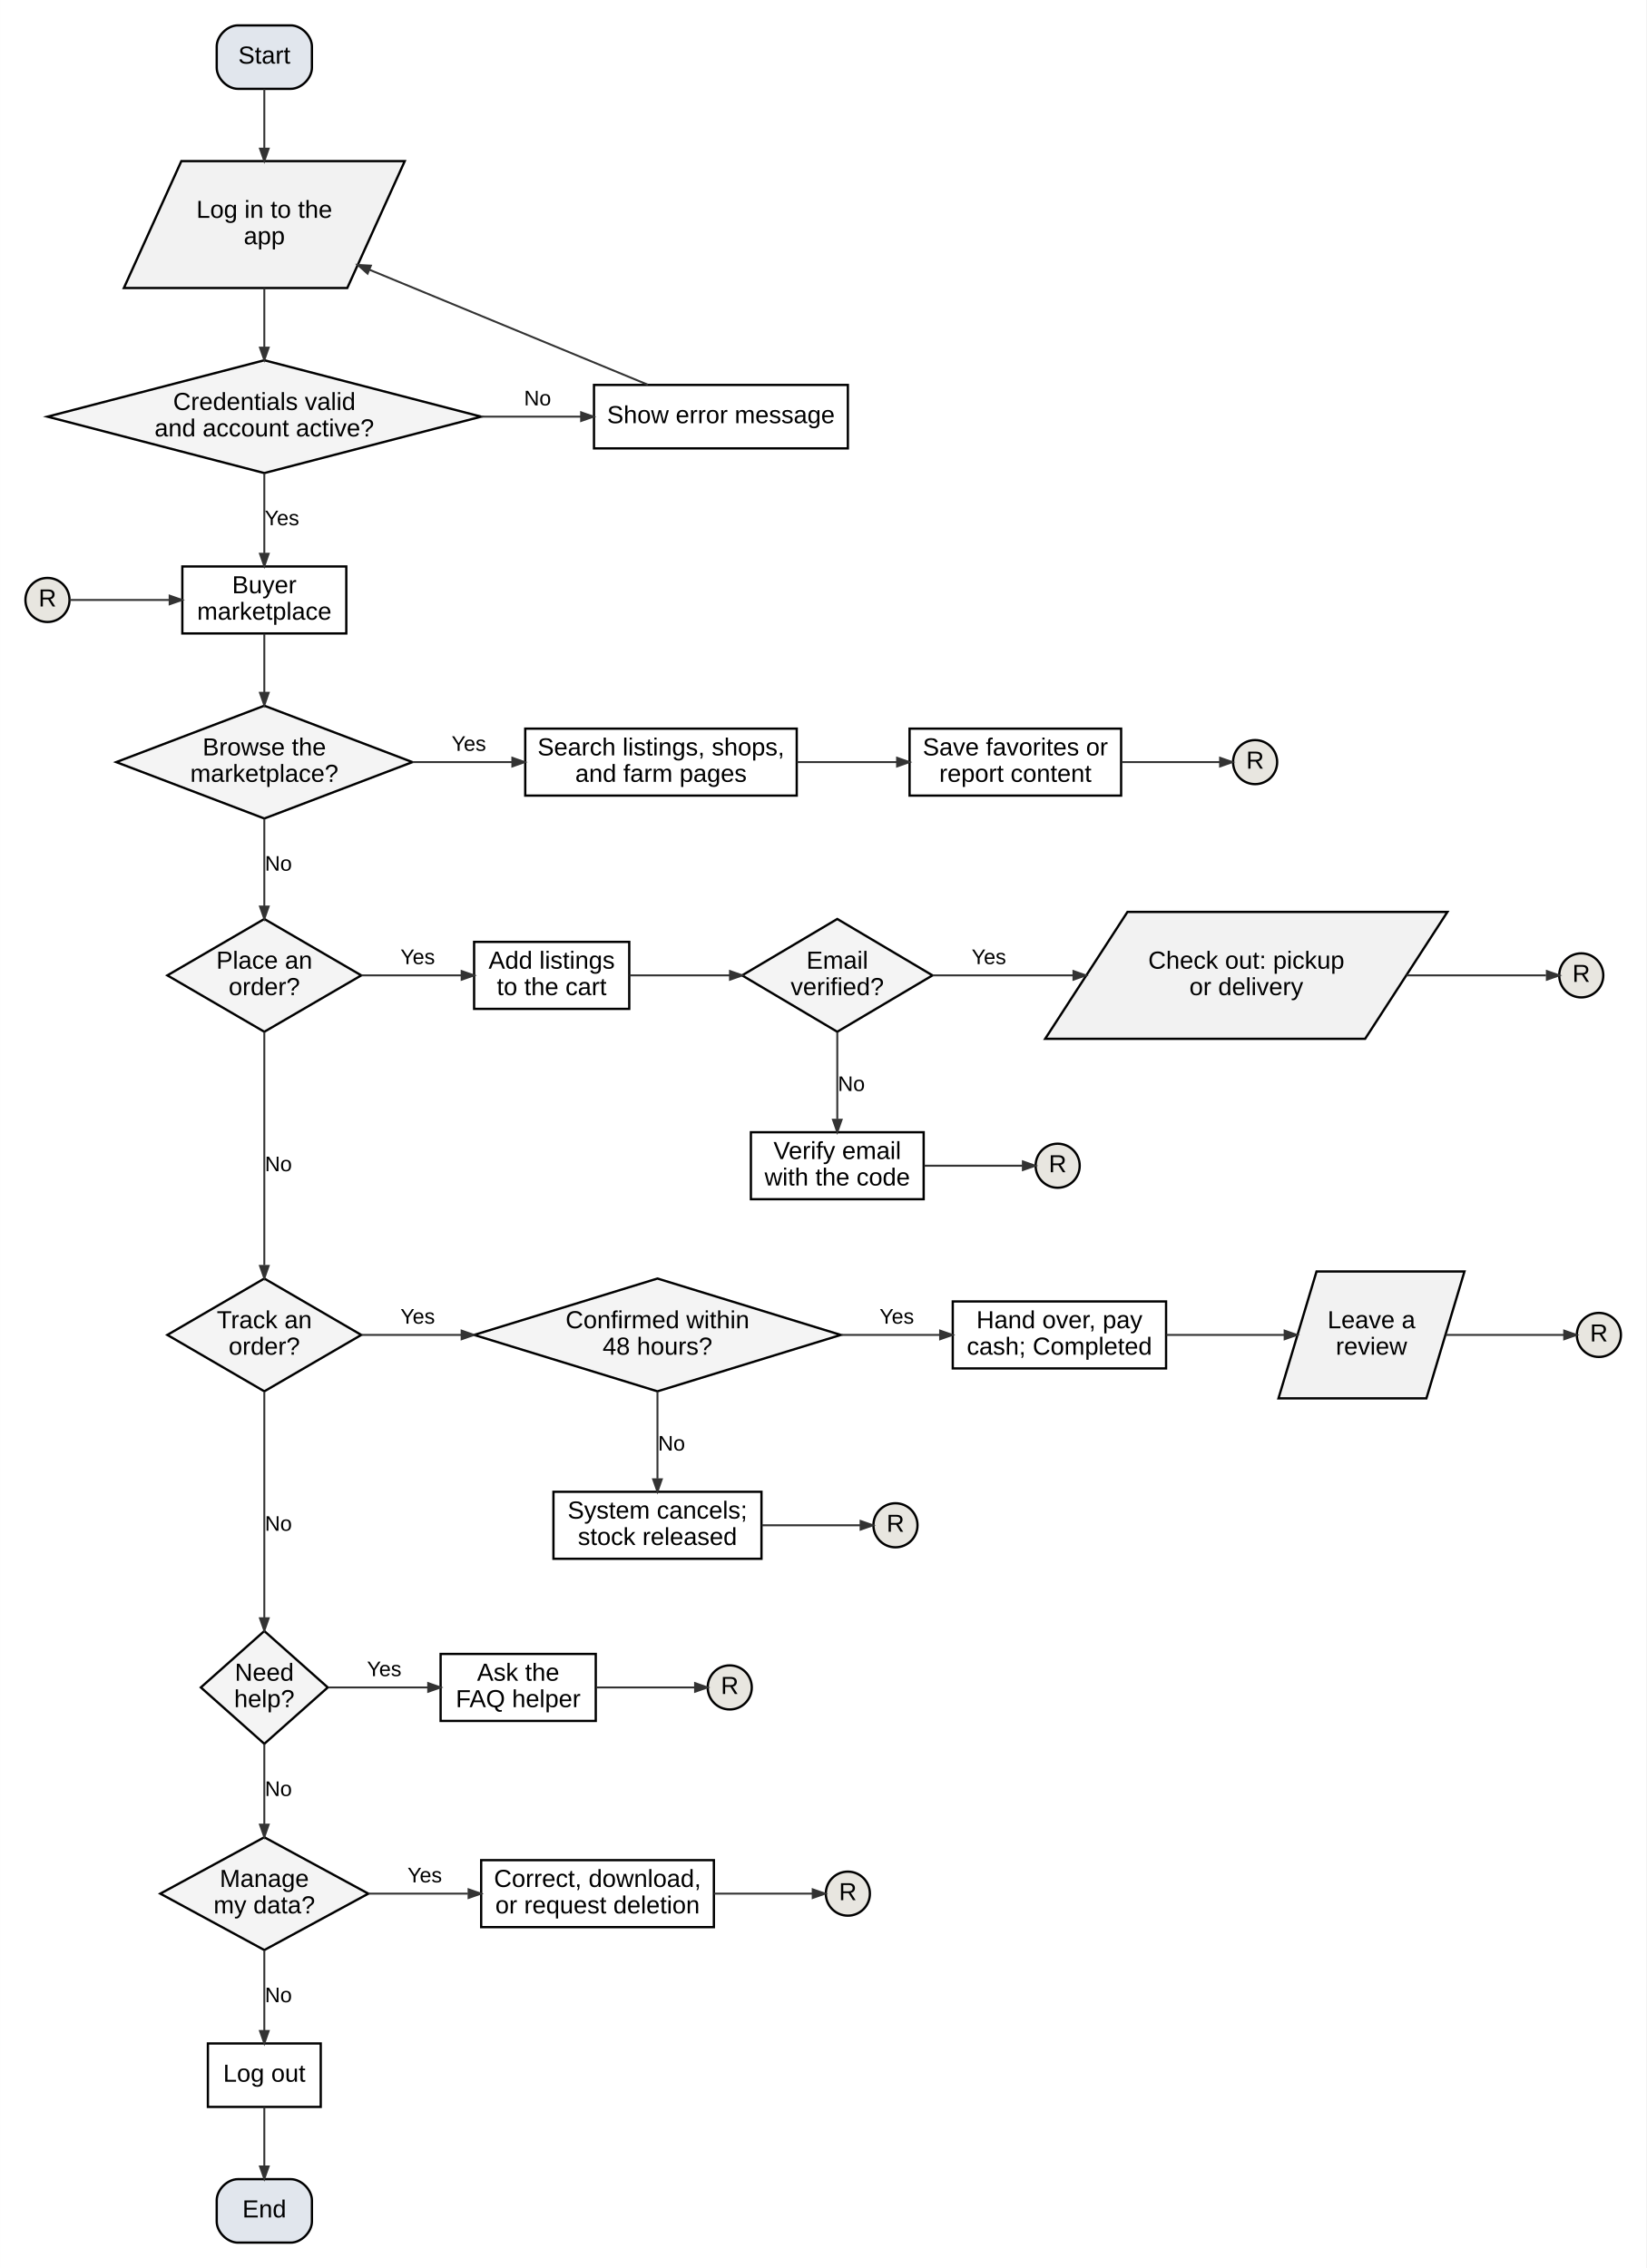
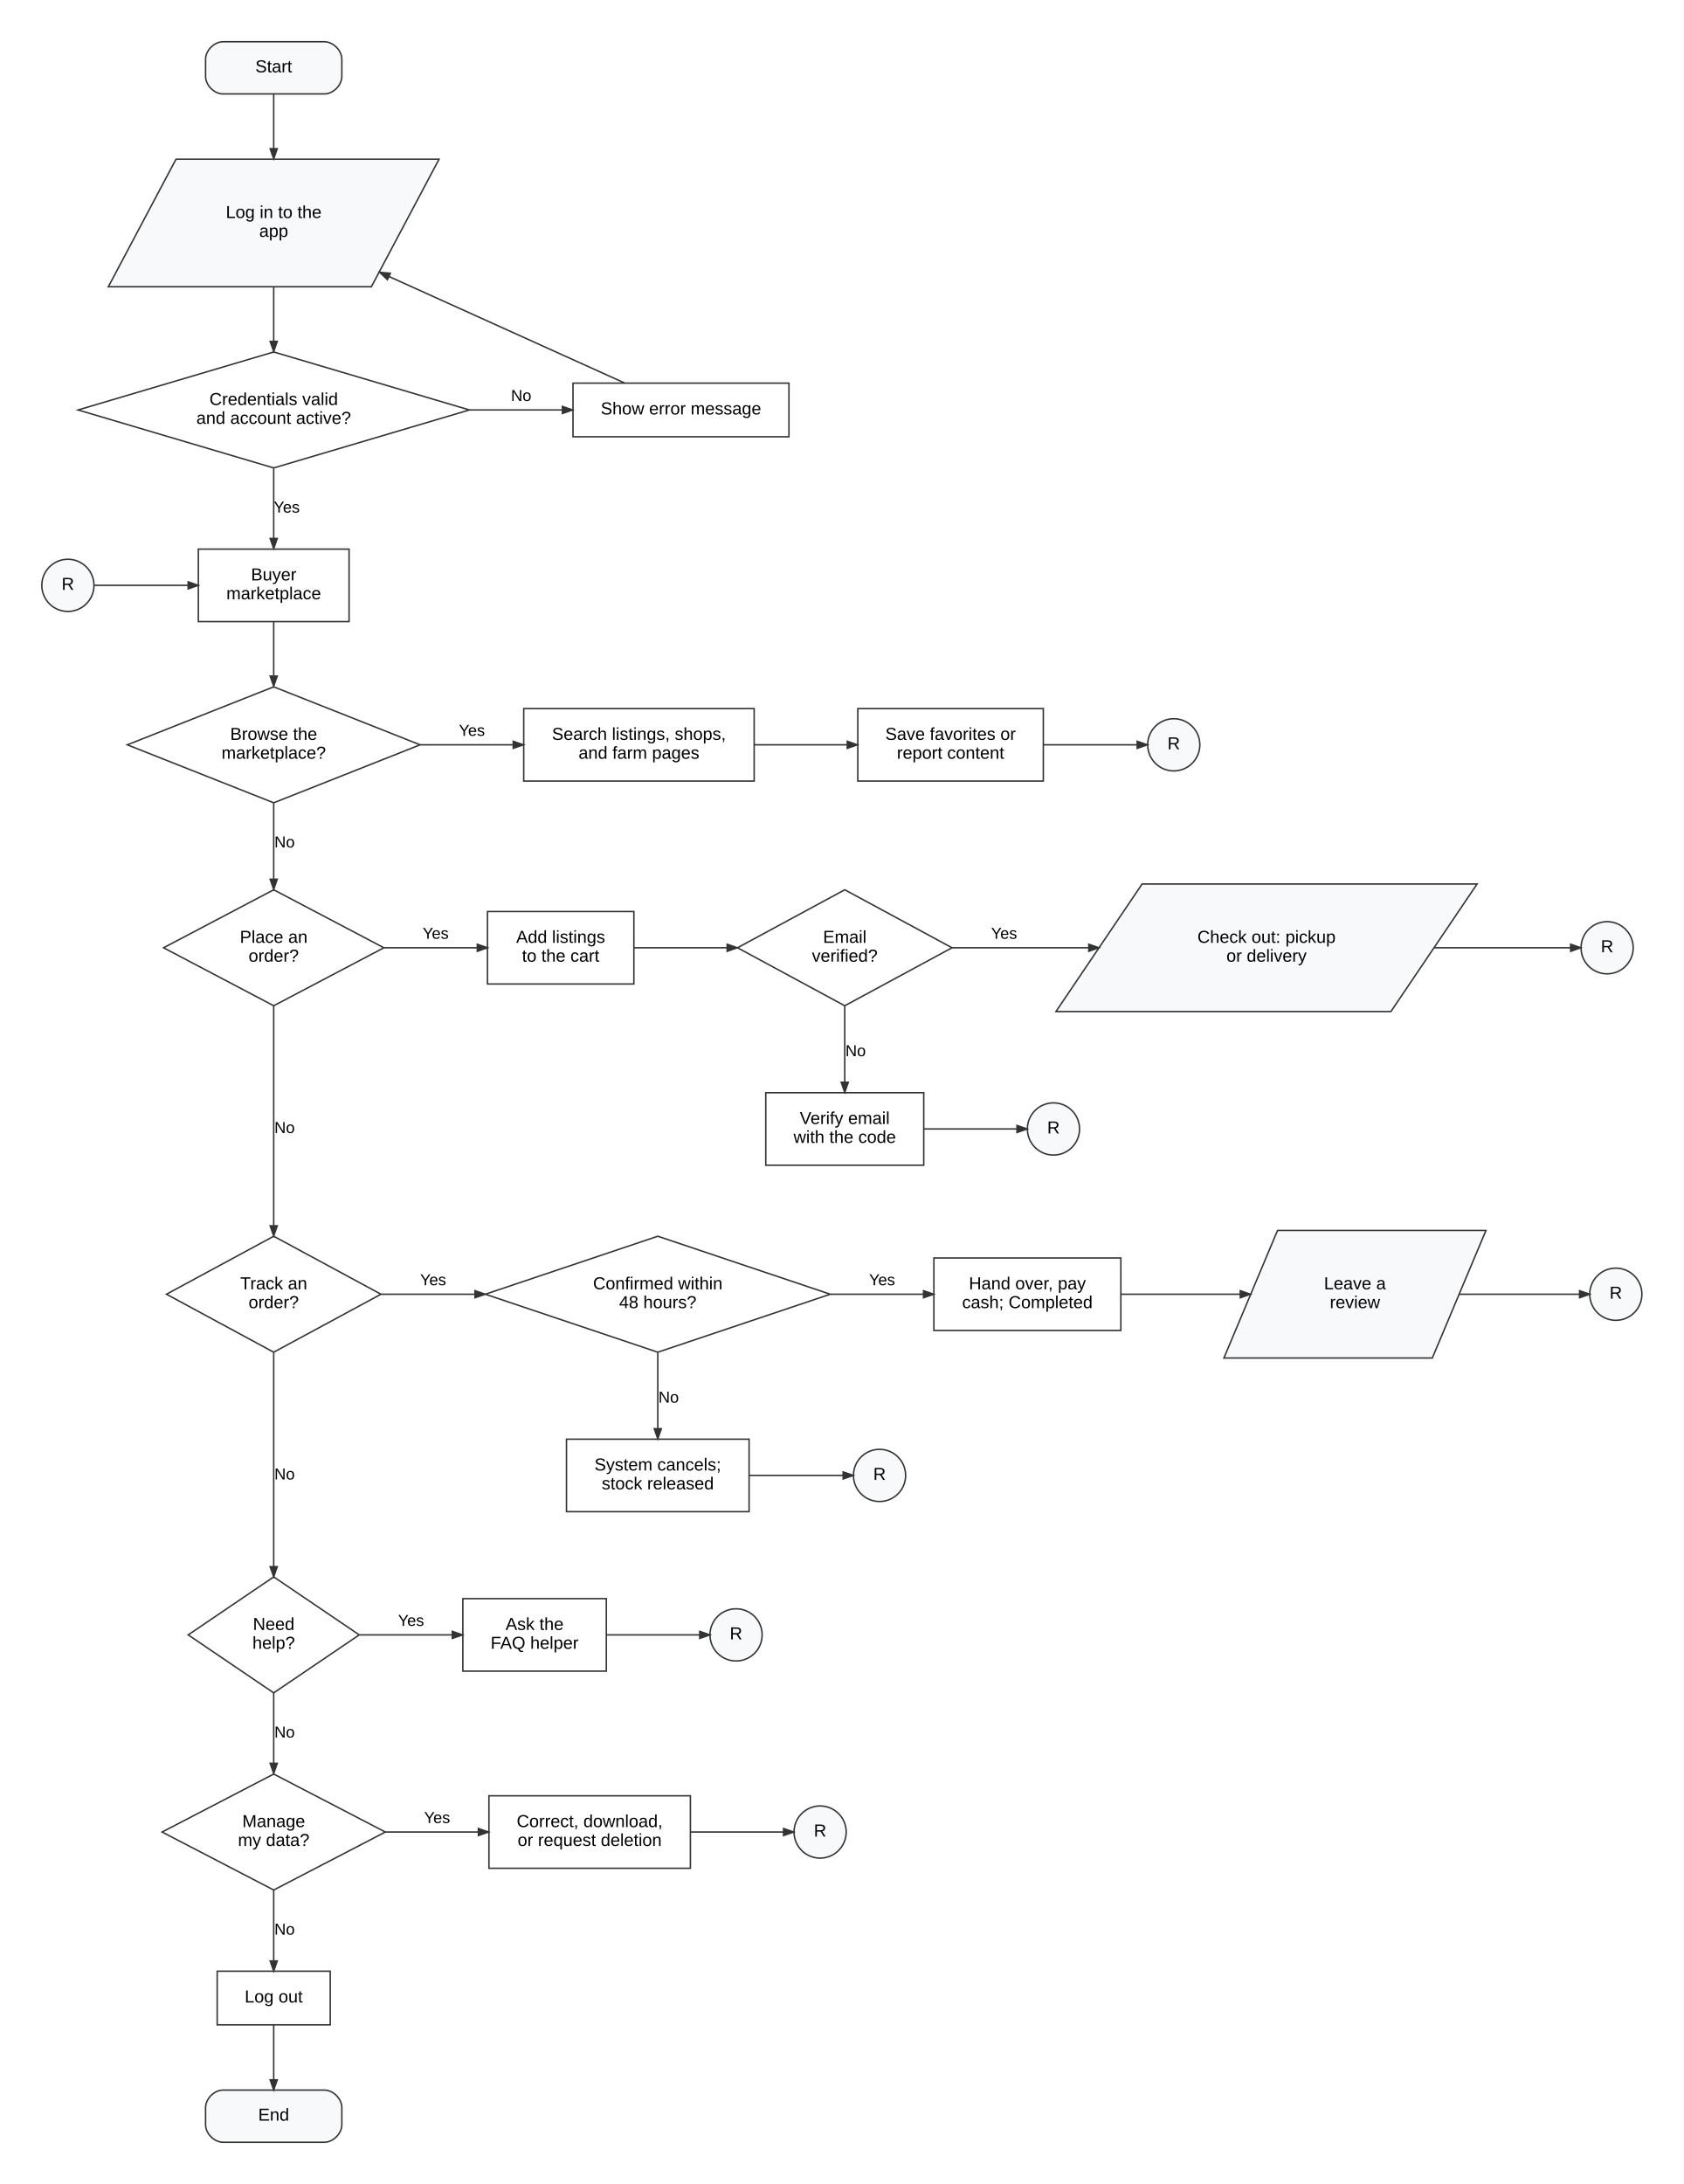
- <svg xmlns="http://www.w3.org/2000/svg" width="934pt" height="1287pt" viewBox="0.00 0.00 933.80 1286.80">
-   <g id="graph0" class="graph" transform="scale(1 1) rotate(0) translate(14.4 1272.4)">
-     <polygon fill="white" stroke="transparent" points="-14.4,14.4 -14.4,-1272.4 919.4,-1272.4 919.4,14.4 -14.4,14.4" />
+ <svg xmlns="http://www.w3.org/2000/svg" width="1162pt" height="1507pt" viewBox="0.00 0.00 1161.60 1506.60">
+   <g id="graph0" class="graph" transform="scale(1 1) rotate(0) translate(28.8 1477.8)">
+     <polygon fill="white" stroke="transparent" points="-28.8,28.8 -28.8,-1477.8 1132.8,-1477.8 1132.8,28.8 -28.8,28.8" />
    <g id="node1" class="node">
-       <path fill="#e1e6ed" stroke="black" stroke-width="1.3" d="M150.5,-1258C150.5,-1258 120.5,-1258 120.5,-1258 114.5,-1258 108.5,-1252 108.5,-1246 108.5,-1246 108.5,-1234 108.5,-1234 108.5,-1228 114.5,-1222 120.5,-1222 120.5,-1222 150.5,-1222 150.5,-1222 156.5,-1222 162.5,-1228 162.5,-1234 162.5,-1234 162.5,-1246 162.5,-1246 162.5,-1252 156.5,-1258 150.5,-1258" />
-       <text text-anchor="middle" x="135.5" y="-1236.3" font-family="Liberation Sans" font-size="14.00">Start</text>
+       <path fill="#f8f9fa" stroke="#333333" d="M195,-1449C195,-1449 125,-1449 125,-1449 119,-1449 113,-1443 113,-1437 113,-1437 113,-1425 113,-1425 113,-1419 119,-1413 125,-1413 125,-1413 195,-1413 195,-1413 201,-1413 207,-1419 207,-1425 207,-1425 207,-1437 207,-1437 207,-1443 201,-1449 195,-1449" />
+       <text text-anchor="middle" x="160" y="-1427.9" font-family="Liberation Sans" font-size="12.00">Start</text>
    </g>
    <g id="node2" class="node">
-       <polygon fill="#f2f2f2" stroke="black" stroke-width="1.3" points="215.16,-1181 88.44,-1181 55.84,-1109 182.56,-1109 215.16,-1181" />
-       <text text-anchor="middle" x="135.5" y="-1148.8" font-family="Liberation Sans" font-size="14.00">Log in to the</text>
-       <text text-anchor="middle" x="135.5" y="-1133.8" font-family="Liberation Sans" font-size="14.00">app</text>
+       <polygon fill="#f8f9fa" stroke="#333333" points="274.09,-1368 92.6,-1368 45.91,-1280 227.4,-1280 274.09,-1368" />
+       <text text-anchor="middle" x="160" y="-1327.4" font-family="Liberation Sans" font-size="12.00">Log in to the</text>
+       <text text-anchor="middle" x="160" y="-1314.4" font-family="Liberation Sans" font-size="12.00">app</text>
    </g>
    <g id="edge1" class="edge">
-       <path fill="none" stroke="#333333" stroke-width="1.1" d="M135.5,-1221.94C135.5,-1212.48 135.5,-1200.24 135.5,-1188.37" />
-       <polygon fill="#333333" stroke="#333333" stroke-width="1.1" points="137.95,-1188.06 135.5,-1181.06 133.05,-1188.06 137.95,-1188.06" />
+       <path fill="none" stroke="#333333" d="M160,-1412.66C160,-1402.34 160,-1388.67 160,-1375.21" />
+       <polygon fill="#333333" stroke="#333333" points="162.45,-1375.2 160,-1368.2 157.55,-1375.2 162.45,-1375.2" />
    </g>
    <g id="node3" class="node">
-       <polygon fill="#f4f4f4" stroke="black" stroke-width="1.3" points="135.5,-1068 12.5,-1036 135.5,-1004 258.5,-1036 135.5,-1068" />
-       <text text-anchor="middle" x="135.5" y="-1039.8" font-family="Liberation Sans" font-size="14.00">Credentials valid</text>
-       <text text-anchor="middle" x="135.5" y="-1024.8" font-family="Liberation Sans" font-size="14.00">and account active?</text>
+       <polygon fill="#ffffff" stroke="#333333" points="160,-1235 25,-1195 160,-1155 295,-1195 160,-1235" />
+       <text text-anchor="middle" x="160" y="-1198.4" font-family="Liberation Sans" font-size="12.00">Credentials valid</text>
+       <text text-anchor="middle" x="160" y="-1185.4" font-family="Liberation Sans" font-size="12.00">and account active?</text>
    </g>
    <g id="edge2" class="edge">
-       <path fill="none" stroke="#333333" stroke-width="1.1" d="M135.5,-1108.96C135.5,-1098.16 135.5,-1086.22 135.5,-1075.22" />
-       <polygon fill="#333333" stroke="#333333" stroke-width="1.1" points="137.95,-1075.15 135.5,-1068.15 133.05,-1075.15 137.95,-1075.15" />
+       <path fill="none" stroke="#333333" d="M160,-1279.65C160,-1267.64 160,-1254.55 160,-1242.37" />
+       <polygon fill="#333333" stroke="#333333" points="162.45,-1242.32 160,-1235.32 157.55,-1242.32 162.45,-1242.32" />
    </g>
    <g id="node4" class="node">
-       <polygon fill="#ffffff" stroke="black" stroke-width="1.3" points="466.5,-1054 322.5,-1054 322.5,-1018 466.5,-1018 466.5,-1054" />
-       <text text-anchor="middle" x="394.5" y="-1032.3" font-family="Liberation Sans" font-size="14.00">Show error message</text>
+       <polygon fill="#ffffff" stroke="#333333" points="515.5,-1213.5 366.5,-1213.5 366.5,-1176.5 515.5,-1176.5 515.5,-1213.5" />
+       <text text-anchor="middle" x="441" y="-1191.9" font-family="Liberation Sans" font-size="12.00">Show error message</text>
    </g>
    <g id="edge3" class="edge">
-       <path fill="none" stroke="#333333" stroke-width="1.1" d="M258.55,-1036C277.8,-1036 297.23,-1036 315.15,-1036" />
-       <polygon fill="#333333" stroke="#333333" stroke-width="1.1" points="315.2,-1038.45 322.2,-1036 315.2,-1033.55 315.2,-1038.45" />
-       <text text-anchor="middle" x="290.5" y="-1042.4" font-family="Liberation Sans" font-size="12.00">No</text>
+       <path fill="none" stroke="#333333" d="M295.15,-1195C317.03,-1195 339.09,-1195 359.19,-1195" />
+       <polygon fill="#333333" stroke="#333333" points="359.22,-1197.45 366.22,-1195 359.22,-1192.55 359.22,-1197.45" />
+       <text text-anchor="middle" x="330.75" y="-1201.2" font-family="Liberation Sans" font-size="11.00">No</text>
    </g>
    <g id="node6" class="node">
-       <polygon fill="#ffffff" stroke="black" stroke-width="1.3" points="182,-951 89,-951 89,-913 182,-913 182,-951" />
-       <text text-anchor="middle" x="135.5" y="-935.8" font-family="Liberation Sans" font-size="14.00">Buyer</text>
-       <text text-anchor="middle" x="135.5" y="-920.8" font-family="Liberation Sans" font-size="14.00">marketplace</text>
+       <polygon fill="#ffffff" stroke="#333333" points="212,-1099 108,-1099 108,-1049 212,-1049 212,-1099" />
+       <text text-anchor="middle" x="160" y="-1077.4" font-family="Liberation Sans" font-size="12.00">Buyer</text>
+       <text text-anchor="middle" x="160" y="-1064.4" font-family="Liberation Sans" font-size="12.00">marketplace</text>
    </g>
    <g id="edge5" class="edge">
-       <path fill="none" stroke="#333333" stroke-width="1.1" d="M135.5,-1003.84C135.5,-989.31 135.5,-972.23 135.5,-958.48" />
-       <polygon fill="#333333" stroke="#333333" stroke-width="1.1" points="137.95,-958.22 135.5,-951.22 133.05,-958.22 137.95,-958.22" />
-       <text text-anchor="middle" x="145.5" y="-974.4" font-family="Liberation Sans" font-size="12.00">Yes</text>
+       <path fill="none" stroke="#333333" d="M160,-1154.71C160,-1139 160,-1121.16 160,-1106.34" />
+       <polygon fill="#333333" stroke="#333333" points="162.45,-1106.34 160,-1099.34 157.55,-1106.34 162.45,-1106.34" />
+       <text text-anchor="middle" x="169" y="-1124.2" font-family="Liberation Sans" font-size="11.00">Yes</text>
    </g>
    <g id="edge4" class="edge">
-       <path fill="none" stroke="#333333" stroke-width="1.1" d="M353.03,-1054.13C310.39,-1071.75 243.57,-1099.35 195.23,-1119.32" />
-       <polygon fill="#333333" stroke="#333333" stroke-width="1.1" points="194.07,-1117.15 188.54,-1122.09 195.94,-1121.68 194.07,-1117.15" />
+       <path fill="none" stroke="#333333" d="M402,-1213.63C360.17,-1232.53 292.62,-1263.06 239.5,-1287.07" />
+       <polygon fill="#333333" stroke="#333333" points="238.47,-1284.85 233.1,-1289.96 240.48,-1289.31 238.47,-1284.85" />
    </g>
    <g id="node5" class="node">
-       <ellipse fill="#e8e6e0" stroke="black" stroke-width="1.3" cx="12.5" cy="-932" rx="12.5" ry="12.5" />
-       <text text-anchor="middle" x="12.5" y="-928.3" font-family="Liberation Sans" font-size="14.00">R</text>
+       <ellipse fill="#f8f9fa" stroke="#333333" cx="18" cy="-1074" rx="18" ry="18" />
+       <text text-anchor="middle" x="18" y="-1070.9" font-family="Liberation Sans" font-size="12.00">R</text>
    </g>
    <g id="edge6" class="edge">
-       <path fill="none" stroke="#333333" stroke-width="1.1" d="M25.02,-932C37.08,-932 53.5,-932 53.5,-932 53.5,-932 69.67,-932 81.7,-932" />
-       <polygon fill="#333333" stroke="#333333" stroke-width="1.1" points="81.8,-934.45 88.8,-932 81.8,-929.55 81.8,-934.45" />
+       <path fill="none" stroke="#333333" d="M36.16,-1074C49.51,-1074 65.33,-1074 65.33,-1074 65.33,-1074 86.75,-1074 100.77,-1074" />
+       <polygon fill="#333333" stroke="#333333" points="100.96,-1076.45 107.96,-1074 100.96,-1071.55 100.96,-1076.45" />
    </g>
    <g id="node9" class="node">
-       <polygon fill="#f4f4f4" stroke="black" stroke-width="1.3" points="135.5,-872 51.5,-840 135.5,-808 219.5,-840 135.5,-872" />
-       <text text-anchor="middle" x="135.5" y="-843.8" font-family="Liberation Sans" font-size="14.00">Browse the</text>
-       <text text-anchor="middle" x="135.5" y="-828.8" font-family="Liberation Sans" font-size="14.00">marketplace?</text>
+       <polygon fill="#ffffff" stroke="#333333" points="160,-1004 59,-964 160,-924 261,-964 160,-1004" />
+       <text text-anchor="middle" x="160" y="-967.4" font-family="Liberation Sans" font-size="12.00">Browse the</text>
+       <text text-anchor="middle" x="160" y="-954.4" font-family="Liberation Sans" font-size="12.00">marketplace?</text>
    </g>
    <g id="edge7" class="edge">
-       <path fill="none" stroke="#333333" stroke-width="1.1" d="M135.5,-912.79C135.5,-903.17 135.5,-891 135.5,-879.41" />
-       <polygon fill="#333333" stroke="#333333" stroke-width="1.1" points="137.95,-879.31 135.5,-872.31 133.05,-879.31 137.95,-879.31" />
+       <path fill="none" stroke="#333333" d="M160,-1048.76C160,-1037.74 160,-1024.32 160,-1011.47" />
+       <polygon fill="#333333" stroke="#333333" points="162.45,-1011.42 160,-1004.42 157.55,-1011.42 162.45,-1011.42" />
    </g>
    <g id="node7" class="node">
-       <polygon fill="#ffffff" stroke="black" stroke-width="1.3" points="167.5,-113 103.5,-113 103.5,-77 167.5,-77 167.5,-113" />
-       <text text-anchor="middle" x="135.5" y="-91.3" font-family="Liberation Sans" font-size="14.00">Log out</text>
+       <polygon fill="#ffffff" stroke="#333333" points="199,-118 121,-118 121,-81 199,-81 199,-118" />
+       <text text-anchor="middle" x="160" y="-96.4" font-family="Liberation Sans" font-size="12.00">Log out</text>
    </g>
    <g id="node8" class="node">
-       <path fill="#e1e6ed" stroke="black" stroke-width="1.3" d="M150.5,-36C150.5,-36 120.5,-36 120.5,-36 114.5,-36 108.5,-30 108.5,-24 108.5,-24 108.5,-12 108.5,-12 108.5,-6 114.5,0 120.5,0 120.5,0 150.5,0 150.5,0 156.5,0 162.5,-6 162.5,-12 162.5,-12 162.5,-24 162.5,-24 162.5,-30 156.5,-36 150.5,-36" />
-       <text text-anchor="middle" x="135.5" y="-14.3" font-family="Liberation Sans" font-size="14.00">End</text>
+       <path fill="#f8f9fa" stroke="#333333" d="M195,-36C195,-36 125,-36 125,-36 119,-36 113,-30 113,-24 113,-24 113,-12 113,-12 113,-6 119,0 125,0 125,0 195,0 195,0 201,0 207,-6 207,-12 207,-12 207,-24 207,-24 207,-30 201,-36 195,-36" />
+       <text text-anchor="middle" x="160" y="-14.9" font-family="Liberation Sans" font-size="12.00">End</text>
    </g>
    <g id="edge32" class="edge">
-       <path fill="none" stroke="#333333" stroke-width="1.1" d="M135.5,-76.98C135.5,-67.08 135.5,-54.43 135.5,-43.47" />
-       <polygon fill="#333333" stroke="#333333" stroke-width="1.1" points="137.95,-43.21 135.5,-36.21 133.05,-43.21 137.95,-43.21" />
+       <path fill="none" stroke="#333333" d="M160,-80.86C160,-69.79 160,-55.38 160,-43.26" />
+       <polygon fill="#333333" stroke="#333333" points="162.45,-43.05 160,-36.05 157.55,-43.05 162.45,-43.05" />
    </g>
    <g id="node10" class="node">
-       <polygon fill="#ffffff" stroke="black" stroke-width="1.3" points="437.5,-859 283.5,-859 283.5,-821 437.5,-821 437.5,-859" />
-       <text text-anchor="middle" x="360.5" y="-843.8" font-family="Liberation Sans" font-size="14.00">Search listings, shops,</text>
-       <text text-anchor="middle" x="360.5" y="-828.8" font-family="Liberation Sans" font-size="14.00">and farm pages</text>
+       <polygon fill="#ffffff" stroke="#333333" points="491.5,-989 332.5,-989 332.5,-939 491.5,-939 491.5,-989" />
+       <text text-anchor="middle" x="412" y="-967.4" font-family="Liberation Sans" font-size="12.00">Search listings, shops,</text>
+       <text text-anchor="middle" x="412" y="-954.4" font-family="Liberation Sans" font-size="12.00">and farm pages</text>
    </g>
    <g id="edge8" class="edge">
-       <path fill="none" stroke="#333333" stroke-width="1.1" d="M219.6,-840C238,-840 257.49,-840 275.91,-840" />
-       <polygon fill="#333333" stroke="#333333" stroke-width="1.1" points="276.19,-842.45 283.19,-840 276.19,-837.55 276.19,-842.45" />
-       <text text-anchor="middle" x="251.5" y="-846.4" font-family="Liberation Sans" font-size="12.00">Yes</text>
+       <path fill="none" stroke="#333333" d="M261.05,-964C282.24,-964 304.41,-964 325.03,-964" />
+       <polygon fill="#333333" stroke="#333333" points="325.26,-966.45 332.26,-964 325.26,-961.55 325.26,-966.45" />
+       <text text-anchor="middle" x="296.75" y="-970.2" font-family="Liberation Sans" font-size="11.00">Yes</text>
    </g>
    <g id="node13" class="node">
-       <polygon fill="#f4f4f4" stroke="black" stroke-width="1.3" points="135.5,-751 80.5,-719 135.5,-687 190.5,-719 135.5,-751" />
-       <text text-anchor="middle" x="135.5" y="-722.8" font-family="Liberation Sans" font-size="14.00">Place an</text>
-       <text text-anchor="middle" x="135.5" y="-707.8" font-family="Liberation Sans" font-size="14.00">order?</text>
+       <polygon fill="#ffffff" stroke="#333333" points="160,-864 84,-824 160,-784 236,-824 160,-864" />
+       <text text-anchor="middle" x="160" y="-827.4" font-family="Liberation Sans" font-size="12.00">Place an</text>
+       <text text-anchor="middle" x="160" y="-814.4" font-family="Liberation Sans" font-size="12.00">order?</text>
    </g>
    <g id="edge11" class="edge">
-       <path fill="none" stroke="#333333" stroke-width="1.1" d="M135.5,-807.73C135.5,-792.57 135.5,-774.21 135.5,-758.22" />
-       <polygon fill="#333333" stroke="#333333" stroke-width="1.1" points="137.95,-758.06 135.5,-751.06 133.05,-758.06 137.95,-758.06" />
-       <text text-anchor="middle" x="143.5" y="-778.4" font-family="Liberation Sans" font-size="12.00">No</text>
+       <path fill="none" stroke="#333333" d="M160,-923.82C160,-907.51 160,-888.44 160,-871.43" />
+       <polygon fill="#333333" stroke="#333333" points="162.45,-871.27 160,-864.27 157.55,-871.27 162.45,-871.27" />
+       <text text-anchor="middle" x="167.5" y="-893.2" font-family="Liberation Sans" font-size="11.00">No</text>
    </g>
    <g id="node11" class="node">
-       <polygon fill="#ffffff" stroke="black" stroke-width="1.3" points="621.5,-859 501.5,-859 501.5,-821 621.5,-821 621.5,-859" />
-       <text text-anchor="middle" x="561.5" y="-843.8" font-family="Liberation Sans" font-size="14.00">Save favorites or</text>
-       <text text-anchor="middle" x="561.5" y="-828.8" font-family="Liberation Sans" font-size="14.00">report content</text>
+       <polygon fill="#ffffff" stroke="#333333" points="691,-989 563,-989 563,-939 691,-939 691,-989" />
+       <text text-anchor="middle" x="627" y="-967.4" font-family="Liberation Sans" font-size="12.00">Save favorites or</text>
+       <text text-anchor="middle" x="627" y="-954.4" font-family="Liberation Sans" font-size="12.00">report content</text>
    </g>
    <g id="edge9" class="edge">
-       <path fill="none" stroke="#333333" stroke-width="1.1" d="M437.68,-840C452.76,-840 480.36,-840 494.17,-840" />
-       <polygon fill="#333333" stroke="#333333" stroke-width="1.1" points="494.42,-842.45 501.42,-840 494.42,-837.55 494.42,-842.45" />
+       <path fill="none" stroke="#333333" d="M491.61,-964C510.27,-964 555.33,-964 555.33,-964 555.33,-964 555.38,-964 555.46,-964" />
+       <polygon fill="#333333" stroke="#333333" points="555.73,-966.45 562.73,-964 555.73,-961.55 555.73,-966.45" />
    </g>
    <g id="node12" class="node">
-       <ellipse fill="#e8e6e0" stroke="black" stroke-width="1.3" cx="697.5" cy="-840" rx="12.5" ry="12.5" />
-       <text text-anchor="middle" x="697.5" y="-836.3" font-family="Liberation Sans" font-size="14.00">R</text>
+       <ellipse fill="#f8f9fa" stroke="#333333" cx="781" cy="-964" rx="18" ry="18" />
+       <text text-anchor="middle" x="781" y="-960.9" font-family="Liberation Sans" font-size="12.00">R</text>
    </g>
    <g id="edge10" class="edge">
-       <path fill="none" stroke="#333333" stroke-width="1.1" d="M621.68,-840C634.9,-840 652.17,-840 652.17,-840 652.17,-840 665.24,-840 677.34,-840" />
-       <polygon fill="#333333" stroke="#333333" stroke-width="1.1" points="677.63,-842.45 684.63,-840 677.63,-837.55 677.63,-842.45" />
+       <path fill="none" stroke="#333333" d="M691.02,-964C706.22,-964 729.67,-964 729.67,-964 729.67,-964 742.72,-964 755.66,-964" />
+       <polygon fill="#333333" stroke="#333333" points="755.76,-966.45 762.76,-964 755.76,-961.55 755.76,-966.45" />
    </g>
    <g id="node14" class="node">
-       <polygon fill="#ffffff" stroke="black" stroke-width="1.3" points="342.5,-738 254.5,-738 254.5,-700 342.5,-700 342.5,-738" />
-       <text text-anchor="middle" x="298.5" y="-722.8" font-family="Liberation Sans" font-size="14.00">Add listings</text>
-       <text text-anchor="middle" x="298.5" y="-707.8" font-family="Liberation Sans" font-size="14.00">to the cart</text>
+       <polygon fill="#ffffff" stroke="#333333" points="408.5,-849 307.5,-849 307.5,-799 408.5,-799 408.5,-849" />
+       <text text-anchor="middle" x="358" y="-827.4" font-family="Liberation Sans" font-size="12.00">Add listings</text>
+       <text text-anchor="middle" x="358" y="-814.4" font-family="Liberation Sans" font-size="12.00">to the cart</text>
    </g>
    <g id="edge12" class="edge">
-       <path fill="none" stroke="#333333" stroke-width="1.1" d="M190.68,-719C209.03,-719 229.37,-719 247.39,-719" />
-       <polygon fill="#333333" stroke="#333333" stroke-width="1.1" points="247.44,-721.45 254.44,-719 247.44,-716.55 247.44,-721.45" />
-       <text text-anchor="middle" x="222.5" y="-725.4" font-family="Liberation Sans" font-size="12.00">Yes</text>
+       <path fill="none" stroke="#333333" d="M236.27,-824C257.52,-824 280.24,-824 300.24,-824" />
+       <polygon fill="#333333" stroke="#333333" points="300.47,-826.45 307.47,-824 300.47,-821.55 300.47,-826.45" />
+       <text text-anchor="middle" x="271.75" y="-830.2" font-family="Liberation Sans" font-size="11.00">Yes</text>
    </g>
    <g id="node20" class="node">
-       <polygon fill="#f4f4f4" stroke="black" stroke-width="1.3" points="135.5,-547 80.5,-515 135.5,-483 190.5,-515 135.5,-547" />
-       <text text-anchor="middle" x="135.5" y="-518.8" font-family="Liberation Sans" font-size="14.00">Track an</text>
-       <text text-anchor="middle" x="135.5" y="-503.8" font-family="Liberation Sans" font-size="14.00">order?</text>
+       <polygon fill="#ffffff" stroke="#333333" points="160,-625 86,-585 160,-545 234,-585 160,-625" />
+       <text text-anchor="middle" x="160" y="-588.4" font-family="Liberation Sans" font-size="12.00">Track an</text>
+       <text text-anchor="middle" x="160" y="-575.4" font-family="Liberation Sans" font-size="12.00">order?</text>
    </g>
    <g id="edge18" class="edge">
-       <path fill="none" stroke="#333333" stroke-width="1.1" d="M135.5,-686.88C135.5,-651.29 135.5,-593 135.5,-554.57" />
-       <polygon fill="#333333" stroke="#333333" stroke-width="1.1" points="137.95,-554.16 135.5,-547.16 133.05,-554.16 137.95,-554.16" />
-       <text text-anchor="middle" x="143.5" y="-607.9" font-family="Liberation Sans" font-size="12.00">No</text>
+       <path fill="none" stroke="#333333" d="M160,-783.86C160,-742.27 160,-676.52 160,-632.36" />
+       <polygon fill="#333333" stroke="#333333" points="162.45,-632.19 160,-625.19 157.55,-632.19 162.45,-632.19" />
+       <text text-anchor="middle" x="167.5" y="-696.2" font-family="Liberation Sans" font-size="11.00">No</text>
    </g>
    <g id="node15" class="node">
-       <polygon fill="#f4f4f4" stroke="black" stroke-width="1.3" points="460.5,-751 406.5,-719 460.5,-687 514.5,-719 460.5,-751" />
-       <text text-anchor="middle" x="460.5" y="-722.8" font-family="Liberation Sans" font-size="14.00">Email</text>
-       <text text-anchor="middle" x="460.5" y="-707.8" font-family="Liberation Sans" font-size="14.00">verified?</text>
+       <polygon fill="#ffffff" stroke="#333333" points="554,-864 480,-824 554,-784 628,-824 554,-864" />
+       <text text-anchor="middle" x="554" y="-827.4" font-family="Liberation Sans" font-size="12.00">Email</text>
+       <text text-anchor="middle" x="554" y="-814.4" font-family="Liberation Sans" font-size="12.00">verified?</text>
    </g>
    <g id="edge13" class="edge">
-       <path fill="none" stroke="#333333" stroke-width="1.1" d="M342.6,-719C348.46,-719 352.5,-719 352.5,-719 352.5,-719 384.8,-719 399.51,-719" />
-       <polygon fill="#333333" stroke="#333333" stroke-width="1.1" points="399.65,-721.45 406.65,-719 399.65,-716.55 399.65,-721.45" />
+       <path fill="none" stroke="#333333" d="M408.51,-824C417.11,-824 423.33,-824 423.33,-824 423.33,-824 453.49,-824 472.82,-824" />
+       <polygon fill="#333333" stroke="#333333" points="472.86,-826.45 479.86,-824 472.86,-821.55 472.86,-826.45" />
    </g>
    <g id="node16" class="node">
-       <polygon fill="#ffffff" stroke="black" stroke-width="1.3" points="509.5,-630 411.5,-630 411.5,-592 509.5,-592 509.5,-630" />
-       <text text-anchor="middle" x="460.5" y="-614.8" font-family="Liberation Sans" font-size="14.00">Verify email</text>
-       <text text-anchor="middle" x="460.5" y="-599.8" font-family="Liberation Sans" font-size="14.00">with the code</text>
+       <polygon fill="#ffffff" stroke="#333333" points="608.5,-724 499.5,-724 499.5,-674 608.5,-674 608.5,-724" />
+       <text text-anchor="middle" x="554" y="-702.4" font-family="Liberation Sans" font-size="12.00">Verify email</text>
+       <text text-anchor="middle" x="554" y="-689.4" font-family="Liberation Sans" font-size="12.00">with the code</text>
    </g>
    <g id="edge14" class="edge">
-       <path fill="none" stroke="#333333" stroke-width="1.1" d="M460.5,-686.77C460.5,-671.06 460.5,-652.27 460.5,-637.46" />
-       <polygon fill="#333333" stroke="#333333" stroke-width="1.1" points="462.95,-637.11 460.5,-630.11 458.05,-637.11 462.95,-637.11" />
-       <text text-anchor="middle" x="468.5" y="-653.4" font-family="Liberation Sans" font-size="12.00">No</text>
+       <path fill="none" stroke="#333333" d="M554,-783.74C554,-766.79 554,-747.24 554,-731.29" />
+       <polygon fill="#333333" stroke="#333333" points="556.45,-731.24 554,-724.24 551.55,-731.24 556.45,-731.24" />
+       <text text-anchor="middle" x="561.5" y="-749.2" font-family="Liberation Sans" font-size="11.00">No</text>
    </g>
    <g id="node18" class="node">
-       <polygon fill="#f2f2f2" stroke="black" stroke-width="1.3" points="806.59,-755 625.1,-755 578.41,-683 759.9,-683 806.59,-755" />
-       <text text-anchor="middle" x="692.5" y="-722.8" font-family="Liberation Sans" font-size="14.00">Check out: pickup</text>
-       <text text-anchor="middle" x="692.5" y="-707.8" font-family="Liberation Sans" font-size="14.00">or delivery</text>
+       <polygon fill="#f8f9fa" stroke="#333333" points="990.29,-868 759.17,-868 699.71,-780 930.83,-780 990.29,-868" />
+       <text text-anchor="middle" x="845" y="-827.4" font-family="Liberation Sans" font-size="12.00">Check out: pickup</text>
+       <text text-anchor="middle" x="845" y="-814.4" font-family="Liberation Sans" font-size="12.00">or delivery</text>
    </g>
    <g id="edge16" class="edge">
-       <path fill="none" stroke="#333333" stroke-width="1.1" d="M514.6,-719C538.32,-719 566.93,-719 594.2,-719" />
-       <polygon fill="#333333" stroke="#333333" stroke-width="1.1" points="594.47,-721.45 601.47,-719 594.47,-716.55 594.47,-721.45" />
-       <text text-anchor="middle" x="546.48" y="-725.4" font-family="Liberation Sans" font-size="12.00">Yes</text>
+       <path fill="none" stroke="#333333" d="M628.18,-824C656.76,-824 690.2,-824 722.15,-824" />
+       <polygon fill="#333333" stroke="#333333" points="722.37,-826.45 729.37,-824 722.37,-821.55 722.37,-826.45" />
+       <text text-anchor="middle" x="663.93" y="-830.2" font-family="Liberation Sans" font-size="11.00">Yes</text>
    </g>
    <g id="node17" class="node">
-       <ellipse fill="#e8e6e0" stroke="black" stroke-width="1.3" cx="585.5" cy="-611" rx="12.5" ry="12.5" />
-       <text text-anchor="middle" x="585.5" y="-607.3" font-family="Liberation Sans" font-size="14.00">R</text>
+       <ellipse fill="#f8f9fa" stroke="#333333" cx="698" cy="-699" rx="18" ry="18" />
+       <text text-anchor="middle" x="698" y="-695.9" font-family="Liberation Sans" font-size="12.00">R</text>
    </g>
    <g id="edge15" class="edge">
-       <path fill="none" stroke="#333333" stroke-width="1.1" d="M509.81,-611C521.84,-611 543.83,-611 543.83,-611 543.83,-611 554.85,-611 565.55,-611" />
-       <polygon fill="#333333" stroke="#333333" stroke-width="1.1" points="565.77,-613.45 572.77,-611 565.77,-608.55 565.77,-613.45" />
+       <path fill="none" stroke="#333333" d="M608.67,-699C621.86,-699 650,-699 650,-699 650,-699 661.15,-699 672.7,-699" />
+       <polygon fill="#333333" stroke="#333333" points="672.85,-701.45 679.85,-699 672.85,-696.55 672.85,-701.45" />
    </g>
    <g id="node19" class="node">
-       <ellipse fill="#e8e6e0" stroke="black" stroke-width="1.3" cx="882.5" cy="-719" rx="12.5" ry="12.5" />
-       <text text-anchor="middle" x="882.5" y="-715.3" font-family="Liberation Sans" font-size="14.00">R</text>
+       <ellipse fill="#f8f9fa" stroke="#333333" cx="1080" cy="-824" rx="18" ry="18" />
+       <text text-anchor="middle" x="1080" y="-820.9" font-family="Liberation Sans" font-size="12.00">R</text>
    </g>
    <g id="edge17" class="edge">
-       <path fill="none" stroke="#333333" stroke-width="1.1" d="M783.43,-719C800.5,-719 819.17,-719 819.17,-719 819.17,-719 843.94,-719 862.5,-719" />
-       <polygon fill="#333333" stroke="#333333" stroke-width="1.1" points="862.99,-721.45 869.99,-719 862.99,-716.55 862.99,-721.45" />
+       <path fill="none" stroke="#333333" d="M960.66,-824C980.84,-824 1001.67,-824 1001.67,-824 1001.67,-824 1031.81,-824 1054.7,-824" />
+       <polygon fill="#333333" stroke="#333333" points="1054.83,-826.45 1061.83,-824 1054.83,-821.55 1054.83,-826.45" />
    </g>
    <g id="node21" class="node">
-       <polygon fill="#f4f4f4" stroke="black" stroke-width="1.3" points="358.5,-547 254.5,-515 358.5,-483 462.5,-515 358.5,-547" />
-       <text text-anchor="middle" x="358.5" y="-518.8" font-family="Liberation Sans" font-size="14.00">Confirmed within</text>
-       <text text-anchor="middle" x="358.5" y="-503.8" font-family="Liberation Sans" font-size="14.00">48 hours?</text>
+       <polygon fill="#ffffff" stroke="#333333" points="425,-625 306,-585 425,-545 544,-585 425,-625" />
+       <text text-anchor="middle" x="425" y="-588.4" font-family="Liberation Sans" font-size="12.00">Confirmed within</text>
+       <text text-anchor="middle" x="425" y="-575.4" font-family="Liberation Sans" font-size="12.00">48 hours?</text>
    </g>
    <g id="edge19" class="edge">
-       <path fill="none" stroke="#333333" stroke-width="1.1" d="M190.62,-515C207.85,-515 227.52,-515 247.18,-515" />
-       <polygon fill="#333333" stroke="#333333" stroke-width="1.1" points="247.42,-517.45 254.42,-515 247.42,-512.55 247.42,-517.45" />
-       <text text-anchor="middle" x="222.5" y="-521.4" font-family="Liberation Sans" font-size="12.00">Yes</text>
+       <path fill="none" stroke="#333333" d="M234.17,-585C254.27,-585 276.61,-585 298.72,-585" />
+       <polygon fill="#333333" stroke="#333333" points="298.89,-587.45 305.89,-585 298.89,-582.55 298.89,-587.45" />
+       <text text-anchor="middle" x="270" y="-591.2" font-family="Liberation Sans" font-size="11.00">Yes</text>
    </g>
    <g id="node27" class="node">
-       <polygon fill="#f4f4f4" stroke="black" stroke-width="1.3" points="135.5,-347 99.5,-315 135.5,-283 171.5,-315 135.5,-347" />
-       <text text-anchor="middle" x="135.5" y="-318.8" font-family="Liberation Sans" font-size="14.00">Need</text>
-       <text text-anchor="middle" x="135.5" y="-303.8" font-family="Liberation Sans" font-size="14.00">help?</text>
+       <polygon fill="#ffffff" stroke="#333333" points="160,-390 101,-350 160,-310 219,-350 160,-390" />
+       <text text-anchor="middle" x="160" y="-353.4" font-family="Liberation Sans" font-size="12.00">Need</text>
+       <text text-anchor="middle" x="160" y="-340.4" font-family="Liberation Sans" font-size="12.00">help?</text>
    </g>
    <g id="edge25" class="edge">
-       <path fill="none" stroke="#333333" stroke-width="1.1" d="M135.5,-482.63C135.5,-447.87 135.5,-391.81 135.5,-354.44" />
-       <polygon fill="#333333" stroke="#333333" stroke-width="1.1" points="137.95,-354.23 135.5,-347.23 133.05,-354.23 137.95,-354.23" />
-       <text text-anchor="middle" x="143.5" y="-403.9" font-family="Liberation Sans" font-size="12.00">No</text>
+       <path fill="none" stroke="#333333" d="M160,-544.74C160,-503.95 160,-440.17 160,-397.04" />
+       <polygon fill="#333333" stroke="#333333" points="162.45,-397.03 160,-390.03 157.55,-397.03 162.45,-397.03" />
+       <text text-anchor="middle" x="167.5" y="-457.2" font-family="Liberation Sans" font-size="11.00">No</text>
    </g>
    <g id="node22" class="node">
-       <polygon fill="#ffffff" stroke="black" stroke-width="1.3" points="417.5,-426 299.5,-426 299.5,-388 417.5,-388 417.5,-426" />
-       <text text-anchor="middle" x="358.5" y="-410.8" font-family="Liberation Sans" font-size="14.00">System cancels;</text>
-       <text text-anchor="middle" x="358.5" y="-395.8" font-family="Liberation Sans" font-size="14.00">stock released</text>
+       <polygon fill="#ffffff" stroke="#333333" points="488,-485 362,-485 362,-435 488,-435 488,-485" />
+       <text text-anchor="middle" x="425" y="-463.4" font-family="Liberation Sans" font-size="12.00">System cancels;</text>
+       <text text-anchor="middle" x="425" y="-450.4" font-family="Liberation Sans" font-size="12.00">stock released</text>
    </g>
    <g id="edge20" class="edge">
-       <path fill="none" stroke="#333333" stroke-width="1.1" d="M358.5,-482.77C358.5,-467.06 358.5,-448.27 358.5,-433.46" />
-       <polygon fill="#333333" stroke="#333333" stroke-width="1.1" points="360.95,-433.11 358.5,-426.11 356.05,-433.11 360.95,-433.11" />
-       <text text-anchor="middle" x="366.5" y="-449.4" font-family="Liberation Sans" font-size="12.00">No</text>
+       <path fill="none" stroke="#333333" d="M425,-544.74C425,-527.79 425,-508.24 425,-492.29" />
+       <polygon fill="#333333" stroke="#333333" points="427.45,-492.24 425,-485.24 422.55,-492.24 427.45,-492.24" />
+       <text text-anchor="middle" x="432.5" y="-510.2" font-family="Liberation Sans" font-size="11.00">No</text>
    </g>
    <g id="node24" class="node">
-       <polygon fill="#ffffff" stroke="black" stroke-width="1.3" points="647,-534 526,-534 526,-496 647,-496 647,-534" />
-       <text text-anchor="middle" x="586.5" y="-518.8" font-family="Liberation Sans" font-size="14.00">Hand over, pay</text>
-       <text text-anchor="middle" x="586.5" y="-503.8" font-family="Liberation Sans" font-size="14.00">cash; Completed</text>
+       <polygon fill="#ffffff" stroke="#333333" points="744.5,-610 615.5,-610 615.5,-560 744.5,-560 744.5,-610" />
+       <text text-anchor="middle" x="680" y="-588.4" font-family="Liberation Sans" font-size="12.00">Hand over, pay</text>
+       <text text-anchor="middle" x="680" y="-575.4" font-family="Liberation Sans" font-size="12.00">cash; Completed</text>
    </g>
    <g id="edge22" class="edge">
-       <path fill="none" stroke="#333333" stroke-width="1.1" d="M462.82,-515C481.7,-515 500.94,-515 518.44,-515" />
-       <polygon fill="#333333" stroke="#333333" stroke-width="1.1" points="518.83,-517.45 525.83,-515 518.83,-512.55 518.83,-517.45" />
-       <text text-anchor="middle" x="494.25" y="-521.4" font-family="Liberation Sans" font-size="12.00">Yes</text>
+       <path fill="none" stroke="#333333" d="M544.29,-585C566.11,-585 588.25,-585 608.14,-585" />
+       <polygon fill="#333333" stroke="#333333" points="608.36,-587.45 615.36,-585 608.36,-582.55 608.36,-587.45" />
+       <text text-anchor="middle" x="579.75" y="-591.2" font-family="Liberation Sans" font-size="11.00">Yes</text>
    </g>
    <g id="node23" class="node">
-       <ellipse fill="#e8e6e0" stroke="black" stroke-width="1.3" cx="493.5" cy="-407" rx="12.5" ry="12.5" />
-       <text text-anchor="middle" x="493.5" y="-403.3" font-family="Liberation Sans" font-size="14.00">R</text>
+       <ellipse fill="#f8f9fa" stroke="#333333" cx="578" cy="-460" rx="18" ry="18" />
+       <text text-anchor="middle" x="578" y="-456.9" font-family="Liberation Sans" font-size="12.00">R</text>
    </g>
    <g id="edge21" class="edge">
-       <path fill="none" stroke="#333333" stroke-width="1.1" d="M417.74,-407C430.92,-407 448.5,-407 448.5,-407 448.5,-407 461.48,-407 473.49,-407" />
-       <polygon fill="#333333" stroke="#333333" stroke-width="1.1" points="473.73,-409.45 480.73,-407 473.73,-404.55 473.73,-409.45" />
+       <path fill="none" stroke="#333333" d="M488.09,-460C503.17,-460 527,-460 527,-460 527,-460 539.97,-460 552.83,-460" />
+       <polygon fill="#333333" stroke="#333333" points="552.88,-462.45 559.88,-460 552.88,-457.55 552.88,-462.45" />
    </g>
    <g id="node25" class="node">
-       <polygon fill="#f2f2f2" stroke="black" stroke-width="1.3" points="816.25,-551 732.34,-551 710.75,-479 794.66,-479 816.25,-551" />
-       <text text-anchor="middle" x="763.5" y="-518.8" font-family="Liberation Sans" font-size="14.00">Leave a</text>
-       <text text-anchor="middle" x="763.5" y="-503.8" font-family="Liberation Sans" font-size="14.00">review</text>
+       <polygon fill="#f8f9fa" stroke="#333333" points="996.4,-629 852.6,-629 815.6,-541 959.4,-541 996.4,-629" />
+       <text text-anchor="middle" x="906" y="-588.4" font-family="Liberation Sans" font-size="12.00">Leave a</text>
+       <text text-anchor="middle" x="906" y="-575.4" font-family="Liberation Sans" font-size="12.00">review</text>
    </g>
    <g id="edge23" class="edge">
-       <path fill="none" stroke="#333333" stroke-width="1.1" d="M647.2,-515C656.88,-515 704.5,-515 704.5,-515 704.5,-515 708.27,-515 713.9,-515" />
-       <polygon fill="#333333" stroke="#333333" stroke-width="1.1" points="714.25,-517.45 721.25,-515 714.25,-512.55 714.25,-517.45" />
+       <path fill="none" stroke="#333333" d="M744.54,-585C751.06,-585 755.33,-585 755.33,-585 755.33,-585 807.48,-585 826.87,-585" />
+       <polygon fill="#333333" stroke="#333333" points="826.9,-587.45 833.9,-585 826.9,-582.55 826.9,-587.45" />
    </g>
    <g id="node26" class="node">
-       <ellipse fill="#e8e6e0" stroke="black" stroke-width="1.3" cx="892.5" cy="-515" rx="12.5" ry="12.5" />
-       <text text-anchor="middle" x="892.5" y="-511.3" font-family="Liberation Sans" font-size="14.00">R</text>
+       <ellipse fill="#f8f9fa" stroke="#333333" cx="1086" cy="-585" rx="18" ry="18" />
+       <text text-anchor="middle" x="1086" y="-581.9" font-family="Liberation Sans" font-size="12.00">R</text>
    </g>
    <g id="edge24" class="edge">
-       <path fill="none" stroke="#333333" stroke-width="1.1" d="M805.75,-515C806.24,-515 806.5,-515 806.5,-515 806.5,-515 849.5,-515 849.5,-515 849.5,-515 861.38,-515 872.64,-515" />
-       <polygon fill="#333333" stroke="#333333" stroke-width="1.1" points="872.83,-517.45 879.83,-515 872.83,-512.55 872.83,-517.45" />
+       <path fill="none" stroke="#333333" d="M978.14,-585C995.67,-585 1026,-585 1026,-585 1026,-585 1044.29,-585 1060.68,-585" />
+       <polygon fill="#333333" stroke="#333333" points="1061,-587.45 1068,-585 1061,-582.55 1061,-587.45" />
    </g>
    <g id="node28" class="node">
-       <polygon fill="#ffffff" stroke="black" stroke-width="1.3" points="323.5,-334 235.5,-334 235.5,-296 323.5,-296 323.5,-334" />
-       <text text-anchor="middle" x="279.5" y="-318.8" font-family="Liberation Sans" font-size="14.00">Ask the</text>
-       <text text-anchor="middle" x="279.5" y="-303.8" font-family="Liberation Sans" font-size="14.00">FAQ helper</text>
+       <polygon fill="#ffffff" stroke="#333333" points="389.5,-375 290.5,-375 290.5,-325 389.5,-325 389.5,-375" />
+       <text text-anchor="middle" x="340" y="-353.4" font-family="Liberation Sans" font-size="12.00">Ask the</text>
+       <text text-anchor="middle" x="340" y="-340.4" font-family="Liberation Sans" font-size="12.00">FAQ helper</text>
    </g>
    <g id="edge26" class="edge">
-       <path fill="none" stroke="#333333" stroke-width="1.1" d="M171.84,-315C188.9,-315 209.54,-315 228.17,-315" />
-       <polygon fill="#333333" stroke="#333333" stroke-width="1.1" points="228.46,-317.45 235.46,-315 228.46,-312.55 228.46,-317.45" />
-       <text text-anchor="middle" x="203.5" y="-321.4" font-family="Liberation Sans" font-size="12.00">Yes</text>
+       <path fill="none" stroke="#333333" d="M219.44,-350C239.96,-350 262.88,-350 283.18,-350" />
+       <polygon fill="#333333" stroke="#333333" points="283.25,-352.45 290.25,-350 283.25,-347.55 283.25,-352.45" />
+       <text text-anchor="middle" x="254.75" y="-356.2" font-family="Liberation Sans" font-size="11.00">Yes</text>
    </g>
    <g id="node30" class="node">
-       <polygon fill="#f4f4f4" stroke="black" stroke-width="1.3" points="135.5,-230 76.5,-198 135.5,-166 194.5,-198 135.5,-230" />
-       <text text-anchor="middle" x="135.5" y="-201.8" font-family="Liberation Sans" font-size="14.00">Manage</text>
-       <text text-anchor="middle" x="135.5" y="-186.8" font-family="Liberation Sans" font-size="14.00">my data?</text>
+       <polygon fill="#ffffff" stroke="#333333" points="160,-254 83,-214 160,-174 237,-214 160,-254" />
+       <text text-anchor="middle" x="160" y="-217.4" font-family="Liberation Sans" font-size="12.00">Manage</text>
+       <text text-anchor="middle" x="160" y="-204.4" font-family="Liberation Sans" font-size="12.00">my data?</text>
    </g>
    <g id="edge28" class="edge">
-       <path fill="none" stroke="#333333" stroke-width="1.1" d="M135.5,-282.88C135.5,-268.82 135.5,-252.07 135.5,-237.25" />
-       <polygon fill="#333333" stroke="#333333" stroke-width="1.1" points="137.95,-237.15 135.5,-230.15 133.05,-237.15 137.95,-237.15" />
-       <text text-anchor="middle" x="143.5" y="-253.4" font-family="Liberation Sans" font-size="12.00">No</text>
+       <path fill="none" stroke="#333333" d="M160,-309.88C160,-294.74 160,-277.29 160,-261.51" />
+       <polygon fill="#333333" stroke="#333333" points="162.45,-261.4 160,-254.4 157.55,-261.4 162.45,-261.4" />
+       <text text-anchor="middle" x="167.5" y="-279.2" font-family="Liberation Sans" font-size="11.00">No</text>
    </g>
    <g id="node29" class="node">
-       <ellipse fill="#e8e6e0" stroke="black" stroke-width="1.3" cx="399.5" cy="-315" rx="12.5" ry="12.5" />
-       <text text-anchor="middle" x="399.5" y="-311.3" font-family="Liberation Sans" font-size="14.00">R</text>
+       <ellipse fill="#f8f9fa" stroke="#333333" cx="479" cy="-350" rx="18" ry="18" />
+       <text text-anchor="middle" x="479" y="-346.9" font-family="Liberation Sans" font-size="12.00">R</text>
    </g>
    <g id="edge27" class="edge">
-       <path fill="none" stroke="#333333" stroke-width="1.1" d="M323.78,-315C334.1,-315 359.5,-315 359.5,-315 359.5,-315 369.62,-315 379.68,-315" />
-       <polygon fill="#333333" stroke="#333333" stroke-width="1.1" points="379.84,-317.45 386.84,-315 379.84,-312.55 379.84,-317.45" />
+       <path fill="none" stroke="#333333" d="M389.67,-350C400.29,-350 432.67,-350 432.67,-350 432.67,-350 442.95,-350 453.82,-350" />
+       <polygon fill="#333333" stroke="#333333" points="453.95,-352.45 460.95,-350 453.95,-347.55 453.95,-352.45" />
    </g>
    <g id="edge31" class="edge">
-       <path fill="none" stroke="#333333" stroke-width="1.1" d="M135.5,-165.87C135.5,-151.2 135.5,-133.96 135.5,-120.27" />
-       <polygon fill="#333333" stroke="#333333" stroke-width="1.1" points="137.95,-120.07 135.5,-113.07 133.05,-120.07 137.95,-120.07" />
-       <text text-anchor="middle" x="143.5" y="-136.4" font-family="Liberation Sans" font-size="12.00">No</text>
+       <path fill="none" stroke="#333333" d="M160,-173.97C160,-157.76 160,-139.43 160,-125.14" />
+       <polygon fill="#333333" stroke="#333333" points="162.45,-125.06 160,-118.06 157.55,-125.06 162.45,-125.06" />
+       <text text-anchor="middle" x="167.5" y="-143.2" font-family="Liberation Sans" font-size="11.00">No</text>
    </g>
    <g id="node31" class="node">
-       <polygon fill="#ffffff" stroke="black" stroke-width="1.3" points="390.5,-217 258.5,-217 258.5,-179 390.5,-179 390.5,-217" />
-       <text text-anchor="middle" x="324.5" y="-201.8" font-family="Liberation Sans" font-size="14.00">Correct, download,</text>
-       <text text-anchor="middle" x="324.5" y="-186.8" font-family="Liberation Sans" font-size="14.00">or request deletion</text>
+       <polygon fill="#ffffff" stroke="#333333" points="447.5,-239 308.5,-239 308.5,-189 447.5,-189 447.5,-239" />
+       <text text-anchor="middle" x="378" y="-217.4" font-family="Liberation Sans" font-size="12.00">Correct, download,</text>
+       <text text-anchor="middle" x="378" y="-204.4" font-family="Liberation Sans" font-size="12.00">or request deletion</text>
    </g>
    <g id="edge29" class="edge">
-       <path fill="none" stroke="#333333" stroke-width="1.1" d="M194.52,-198C212.4,-198 232.27,-198 250.97,-198" />
-       <polygon fill="#333333" stroke="#333333" stroke-width="1.1" points="251.36,-200.45 258.36,-198 251.36,-195.55 251.36,-200.45" />
-       <text text-anchor="middle" x="226.5" y="-204.4" font-family="Liberation Sans" font-size="12.00">Yes</text>
+       <path fill="none" stroke="#333333" d="M237.17,-214C257.87,-214 280.26,-214 300.96,-214" />
+       <polygon fill="#333333" stroke="#333333" points="301.21,-216.45 308.21,-214 301.21,-211.55 301.21,-216.45" />
+       <text text-anchor="middle" x="272.75" y="-220.2" font-family="Liberation Sans" font-size="11.00">Yes</text>
    </g>
    <g id="node32" class="node">
-       <ellipse fill="#e8e6e0" stroke="black" stroke-width="1.3" cx="466.5" cy="-198" rx="12.5" ry="12.5" />
-       <text text-anchor="middle" x="466.5" y="-194.3" font-family="Liberation Sans" font-size="14.00">R</text>
+       <ellipse fill="#f8f9fa" stroke="#333333" cx="537" cy="-214" rx="18" ry="18" />
+       <text text-anchor="middle" x="537" y="-210.9" font-family="Liberation Sans" font-size="12.00">R</text>
    </g>
    <g id="edge30" class="edge">
-       <path fill="none" stroke="#333333" stroke-width="1.1" d="M390.54,-198C403.77,-198 419.17,-198 419.17,-198 419.17,-198 433.41,-198 446.27,-198" />
-       <polygon fill="#333333" stroke="#333333" stroke-width="1.1" points="446.57,-200.45 453.57,-198 446.57,-195.55 446.57,-200.45" />
+       <path fill="none" stroke="#333333" d="M447.77,-214C463.3,-214 484,-214 484,-214 484,-214 498.09,-214 511.74,-214" />
+       <polygon fill="#333333" stroke="#333333" points="511.76,-216.45 518.76,-214 511.76,-211.55 511.76,-216.45" />
    </g>
  </g>
</svg>
